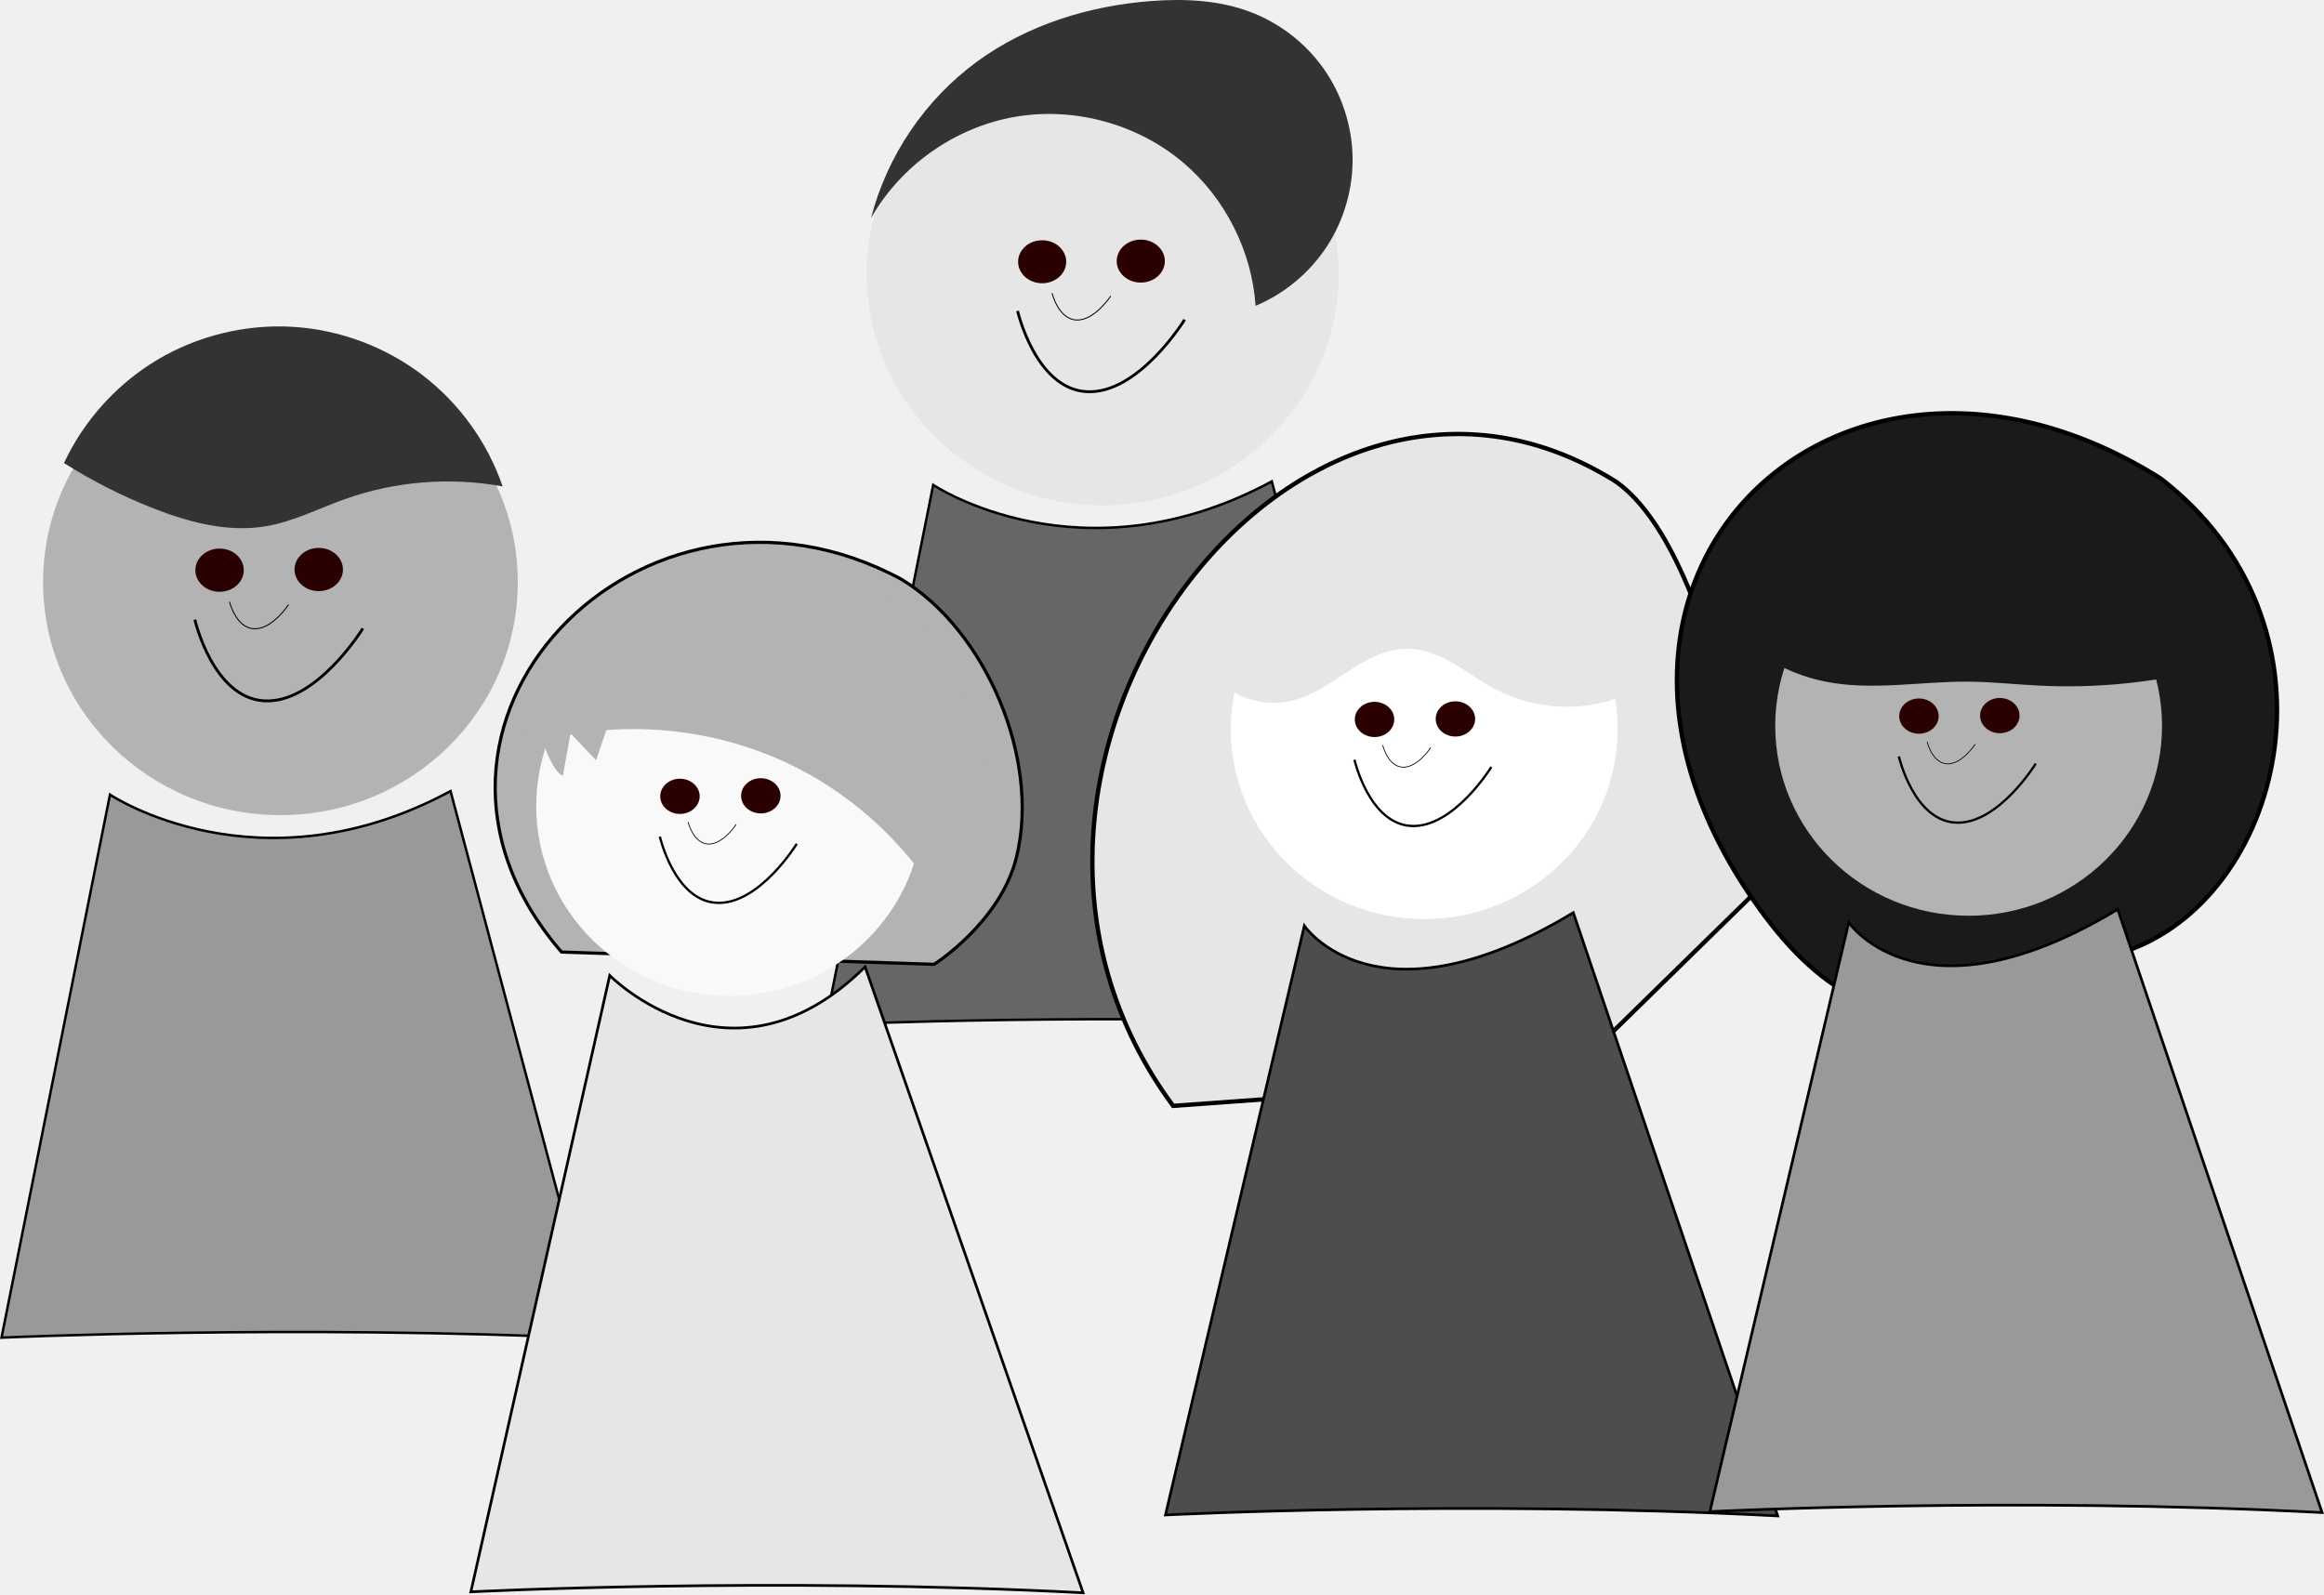
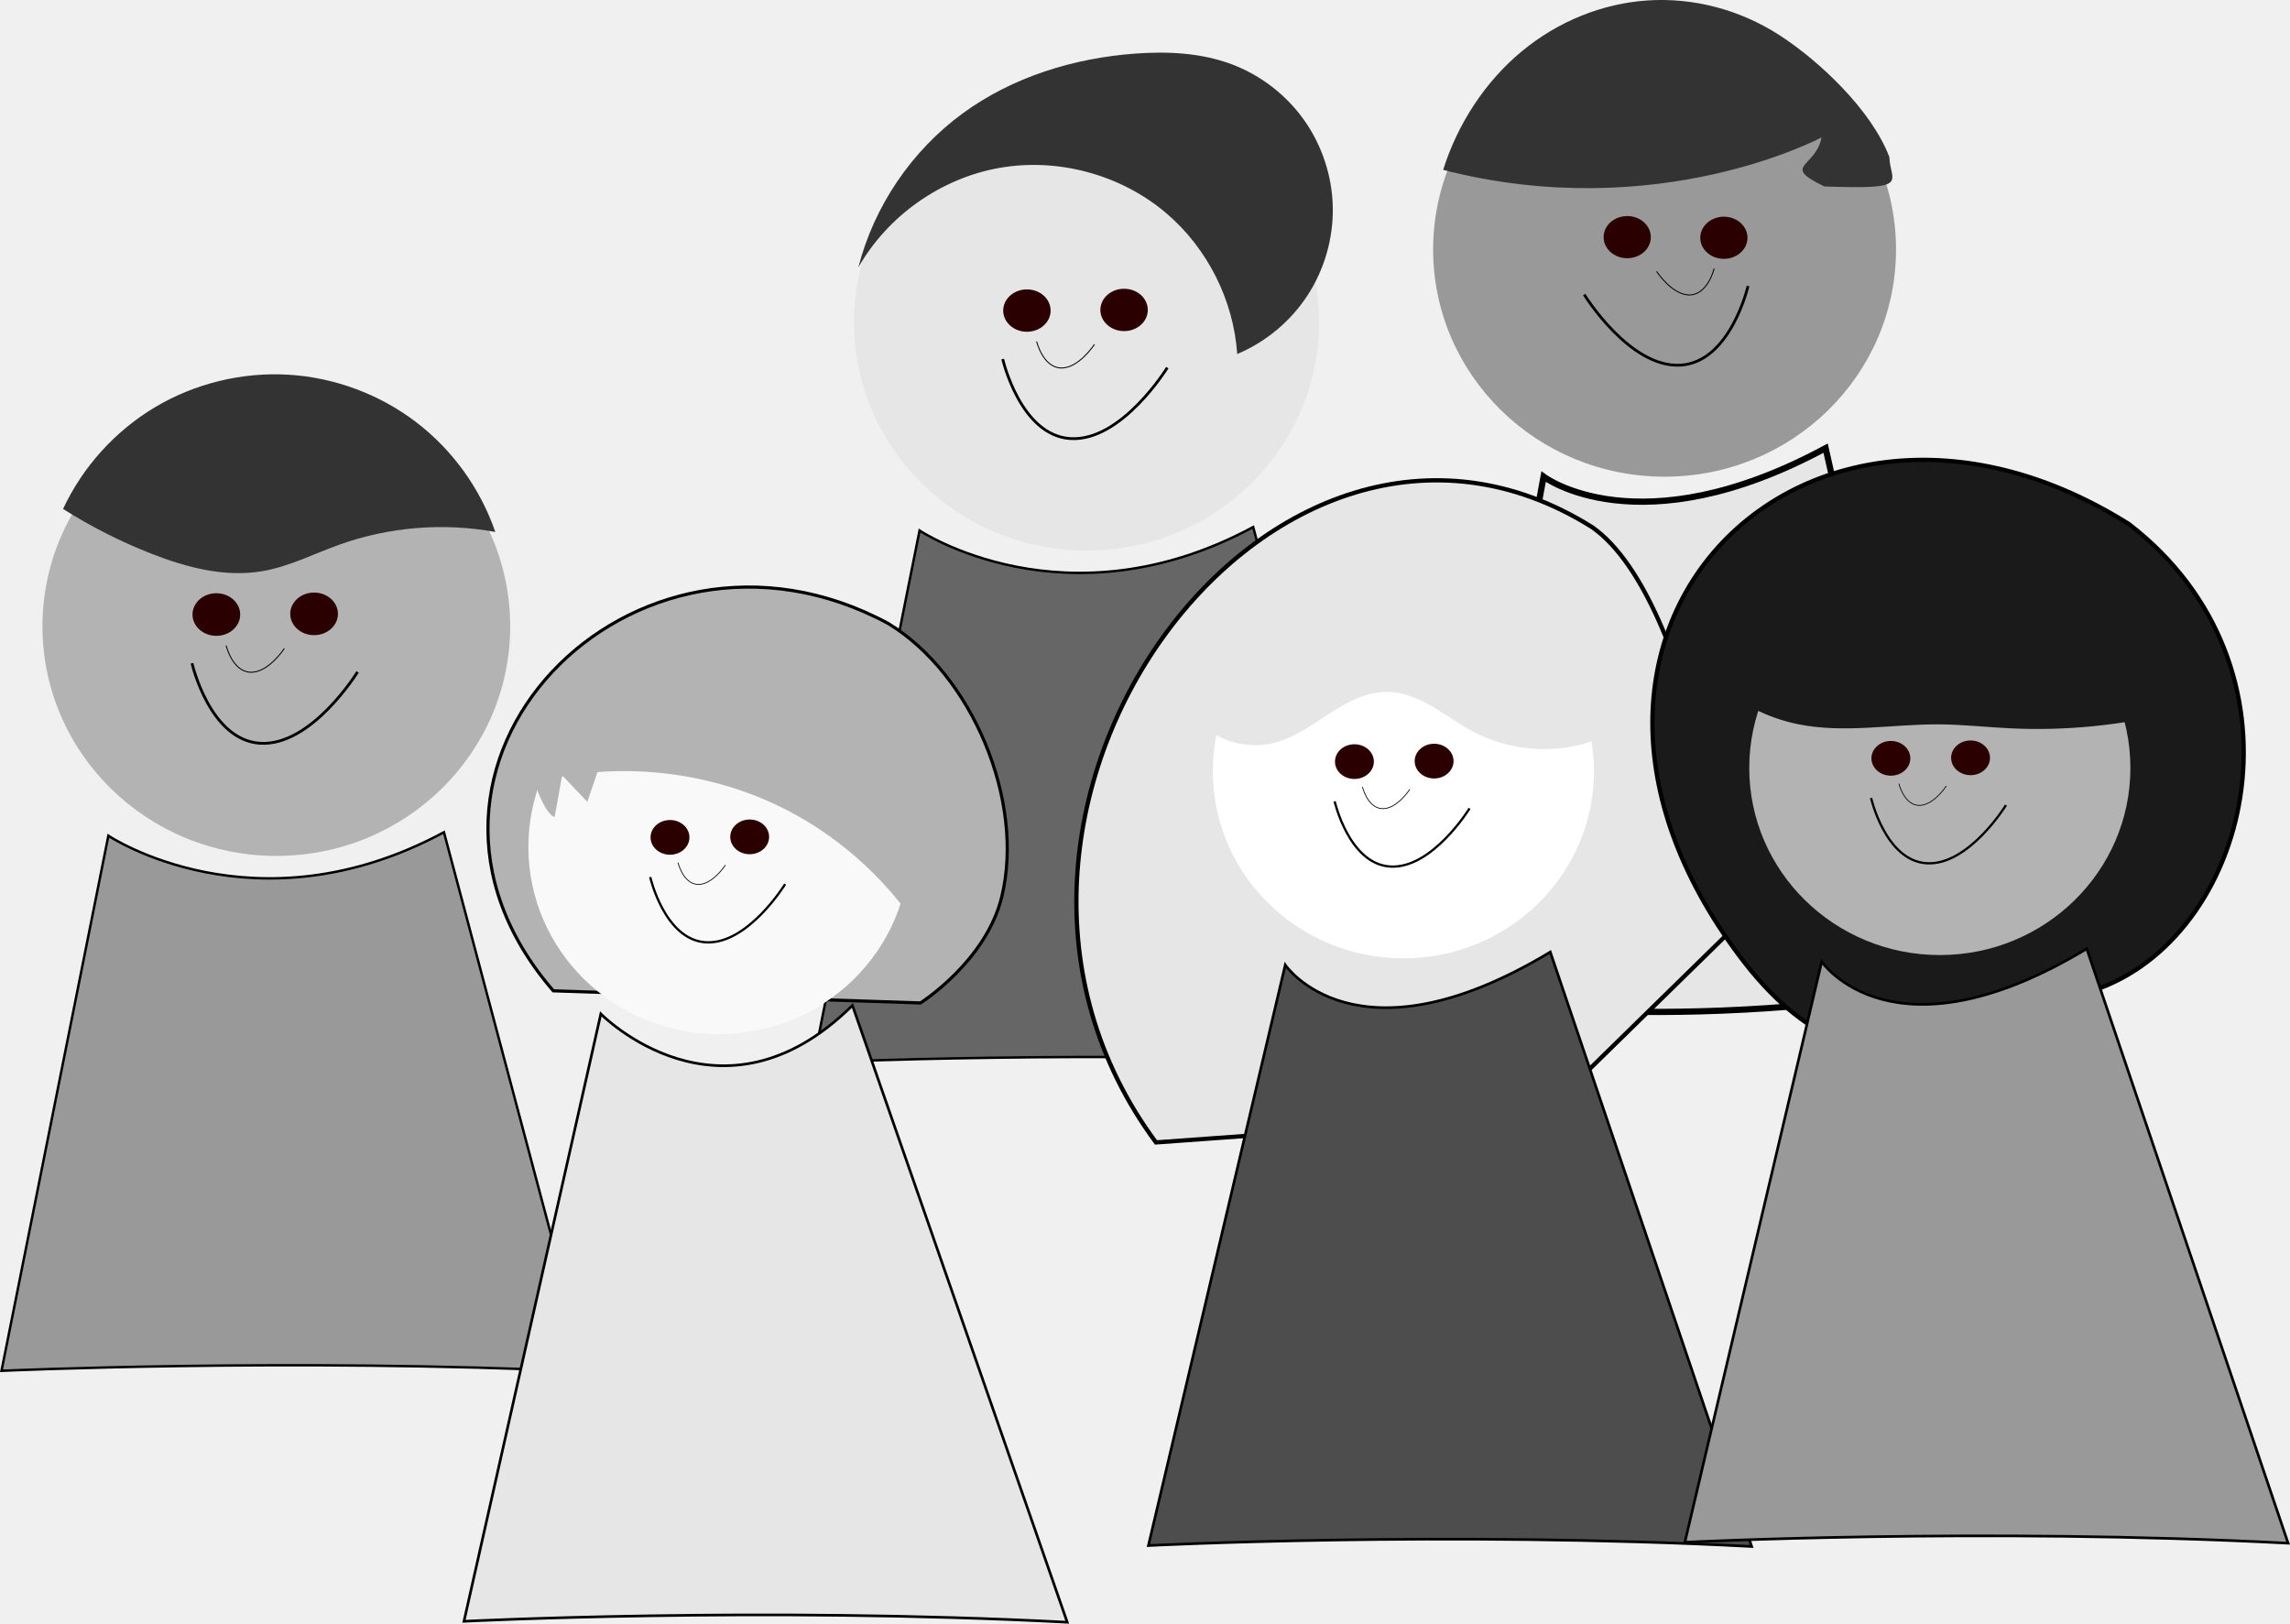
- <svg xmlns="http://www.w3.org/2000/svg" id="svg14184" height="186.398" width="271.692" version="1.1" viewBox="0 0 271.692 186.398">
-   <defs id="defs14753" />
-   <g id="layer1" transform="translate(249.4951,-33.89374)">
-     <g id="layer1-3" transform="matrix(1.4847,0,0,1.4847,-580.82,-861.9)">
-       <g id="g4390-7" transform="matrix(0.47991,0,0,0.47991,385.49,417.54)">
-         <ellipse id="path3340-7-0" rx="38.717" ry="38.012" cy="432.08" cx="-157.33" style="fill:#e6e6e6" />
-         <path id="path3348-0-1" d="m -202.83,555.34 c 0,0 47.511,-2.16 97.009,0.132 l -23.76,-89.299 c -31.257,16.841 -55.555,0.579 -55.555,0.579 z" style="fill:#666666;fill-rule:evenodd;stroke:#000000;stroke-width:0.403px" />
-         <path id="path4156-3-8" d="m -195.33,422.94 c 2.621,-10.197 8.869,-19.422 17.366,-25.641 8.28,-6.06 18.471,-9.205 28.704,-9.961 5.42,-0.401 10.991,-0.138 16.081,1.769 4.834,1.811 9.103,5.101 12.086,9.315 2.982,4.214 4.666,9.334 4.766,14.495 0.1,5.162 -1.383,10.343 -4.2,14.669 -2.817,4.326 -6.955,7.78 -11.715,9.776 -0.608,-8.971 -4.97,-17.628 -11.818,-23.454 -7.543,-6.417 -18.004,-9.259 -27.757,-7.541 -9.754,1.718 -18.613,7.963 -23.51,16.572 z" style="fill:#333333;fill-rule:evenodd" />
-         <ellipse id="path4185-1-1" rx="3.948" ry="3.526" cy="430.13" cx="-167.26" style="fill:#2b0000" />
-         <path id="path4250-6-0" d="m -171.29,438.2 c 0,0 2.917,12.719 11.267,13.243 8.544,0.537 16.14,-11.812 16.14,-11.812" style="fill:none;stroke:#000000;stroke-width:0.462px" />
-         <ellipse id="path4185-0-8-7" rx="3.948" ry="3.526" cy="430.02" cx="-151.08" style="fill:#2b0000" />
-         <path id="path4250-5-9-3" d="m -165.64,435.27 c 0,0 1.025,4.238 3.959,4.413 3.002,0.179 5.671,-3.936 5.671,-3.936" style="fill:none;stroke:#000000;stroke-width:0.158px" />
-       </g>
+ <svg xmlns="http://www.w3.org/2000/svg" id="svg14184" height="192.641" viewBox="0 0 271.692 192.639" width="271.69" version="1.1">
+   <defs id="defs4344" />
+   <g id="g38103" transform="matrix(1.477823,0,0,1.477823,-95.4875,-906.1)">
+     <ellipse style="fill:#999999" id="path3340-7-5" rx="18.581" ry="18.242" transform="scale(-1,1)" cy="633.16" cx="-198.25" />
+     <path style="fill:#e6e6e6;fill-rule:evenodd;stroke:#000000;stroke-width:0.5" id="path3348-0-7" d="m 180.85,693.11 c 0,0.02 16.366,3.277 40.121,-0.741 l -9.794,-43.258 c -15.001,8.082 -22.64,2.288 -22.64,2.288 z" />
+     <path style="fill:#333333;fill-rule:evenodd" id="path4156-3-5" d="m 211.08,628.1 c -3.556,-1.706 -0.666,-1.507 -0.23,-3.938 0,0 -13.126,7.048 -30.377,2.607 1.183,-3.756 3.409,-7.114 6.311,-9.518 2.902,-2.404 6.468,-3.846 10.108,-4.086 3.685,-0.243 7.431,0.747 10.603,2.803 3.172,2.055 7.363,5.994 8.798,9.762 0.073,2.052 1.815,2.626 -5.214,2.369 z" />
+     <ellipse style="fill:#2b0000" id="path4185-1-8" rx="1.895" ry="1.692" transform="scale(-1,1)" cy="632.22" cx="-203.01" />
+     <path style="fill:none;stroke:#000000;stroke-width:0.222px" id="path4250-6-7" d="m 204.95,636.09 c 0,0 -1.4,6.104 -5.407,6.355 -4.1,0.258 -7.746,-5.669 -7.746,-5.669" />
+     <ellipse style="fill:#2b0000" id="path4185-0-8-5" rx="1.895" ry="1.692" transform="scale(-1,1)" cy="632.17" cx="-195.25" />
+     <path style="fill:none;stroke:#000000;stroke-width:0.076px" id="path4250-5-9-2" d="m 202.23,634.69 c 0,0 -0.492,2.034 -1.9,2.118 -1.441,0.086 -2.722,-1.889 -2.722,-1.889" />
+   </g>
+   <g transform="matrix(1.4847,0,0,1.4847,-331.3249,-889.5504)" id="layer1-3">
+     <g transform="matrix(0.47991,0,0,0.47991,385.49,417.54)" id="g4390-7">
+       <ellipse style="fill:#e6e6e6" cx="-157.33" cy="432.08" ry="38.012" rx="38.717" id="path3340-7-0" />
+       <path style="fill:#666666;fill-rule:evenodd;stroke:#000000;stroke-width:0.403px" d="m -202.83,555.34 c 0,0 47.511,-2.16 97.009,0.132 l -23.76,-89.299 c -31.257,16.841 -55.555,0.579 -55.555,0.579 z" id="path3348-0-1" />
+       <path style="fill:#333333;fill-rule:evenodd" d="m -195.33,422.94 c 2.621,-10.197 8.869,-19.422 17.366,-25.641 8.28,-6.06 18.471,-9.205 28.704,-9.961 5.42,-0.401 10.991,-0.138 16.081,1.769 4.834,1.811 9.103,5.101 12.086,9.315 2.982,4.214 4.666,9.334 4.766,14.495 0.1,5.162 -1.383,10.343 -4.2,14.669 -2.817,4.326 -6.955,7.78 -11.715,9.776 -0.608,-8.971 -4.97,-17.628 -11.818,-23.454 -7.543,-6.417 -18.004,-9.259 -27.757,-7.541 -9.754,1.718 -18.613,7.963 -23.51,16.572 z" id="path4156-3-8" />
+       <ellipse style="fill:#2b0000" cx="-167.26" cy="430.13" ry="3.526" rx="3.948" id="path4185-1-1" />
+       <path style="fill:none;stroke:#000000;stroke-width:0.462px" d="m -171.29,438.2 c 0,0 2.917,12.719 11.267,13.243 8.544,0.537 16.14,-11.812 16.14,-11.812" id="path4250-6-0" />
+       <ellipse style="fill:#2b0000" cx="-151.08" cy="430.02" ry="3.526" rx="3.948" id="path4185-0-8-7" />
+       <path style="fill:none;stroke:#000000;stroke-width:0.158px" d="m -165.64,435.27 c 0,0 1.025,4.238 3.959,4.413 3.002,0.179 5.671,-3.936 5.671,-3.936" id="path4250-5-9-3" />
    </g>
-     <g id="layer1-7" transform="matrix(1.3308,0,0,1.3308,-690.27,-535.84)">
-       <g id="g4390" transform="matrix(0.53851,0,0,0.53851,440.57,246.58)">
-         <ellipse id="path3340-7" rx="38.717" ry="38.012" cy="432.08" cx="-157.33" style="fill:#b3b3b3" />
-         <path id="path3348-0" d="m -202.83,555.34 c 0,0 47.511,-2.16 97.009,0.132 l -23.76,-89.299 c -31.257,16.841 -55.555,0.579 -55.555,0.579 z" style="fill:#999999;fill-rule:evenodd;stroke:#000000;stroke-width:0.403px" />
-         <path id="path4156-3" d="m -192.64,412.65 c 4.625,2.927 9.529,5.412 14.625,7.408 5.845,2.29 12.183,3.952 18.37,2.892 4.424,-0.758 8.485,-2.857 12.709,-4.373 8.233,-2.956 17.251,-3.695 25.855,-2.117 -2.465,-7.188 -7.104,-13.614 -13.151,-18.215 -6.047,-4.601 -13.477,-7.36 -21.062,-7.819 -7.678,-0.465 -15.484,1.43 -22.094,5.364 -6.611,3.934 -11.999,9.89 -15.252,16.861 z" style="fill:#333333;fill-rule:evenodd" />
-         <ellipse id="path4185-1" rx="3.948" ry="3.526" cy="430.13" cx="-167.26" style="fill:#2b0000" />
-         <path id="path4250-6" d="m -171.29,438.2 c 0,0 2.917,12.719 11.267,13.243 8.544,0.537 16.14,-11.812 16.14,-11.812" style="fill:none;stroke:#000000;stroke-width:0.462px" />
-         <ellipse id="path4185-0-8" rx="3.948" ry="3.526" cy="430.02" cx="-151.08" style="fill:#2b0000" />
-         <path id="path4250-5-9" d="m -165.64,435.27 c 0,0 1.025,4.238 3.959,4.413 3.002,0.179 5.671,-3.936 5.671,-3.936" style="fill:none;stroke:#000000;stroke-width:0.158px" />
-       </g>
+   </g>
+   <g transform="matrix(1.3308,0,0,1.3308,-440.7749,-563.4904)" id="layer1-7">
+     <g transform="matrix(0.53851,0,0,0.53851,440.57,246.58)" id="g4390">
+       <ellipse style="fill:#b3b3b3" cx="-157.33" cy="432.08" ry="38.012" rx="38.717" id="path3340-7" />
+       <path style="fill:#999999;fill-rule:evenodd;stroke:#000000;stroke-width:0.403px" d="m -202.83,555.34 c 0,0 47.511,-2.16 97.009,0.132 l -23.76,-89.299 c -31.257,16.841 -55.555,0.579 -55.555,0.579 z" id="path3348-0" />
+       <path style="fill:#333333;fill-rule:evenodd" d="m -192.64,412.65 c 4.625,2.927 9.529,5.412 14.625,7.408 5.845,2.29 12.183,3.952 18.37,2.892 4.424,-0.758 8.485,-2.857 12.709,-4.373 8.233,-2.956 17.251,-3.695 25.855,-2.117 -2.465,-7.188 -7.104,-13.614 -13.151,-18.215 -6.047,-4.601 -13.477,-7.36 -21.062,-7.819 -7.678,-0.465 -15.484,1.43 -22.094,5.364 -6.611,3.934 -11.999,9.89 -15.252,16.861 z" id="path4156-3" />
+       <ellipse style="fill:#2b0000" cx="-167.26" cy="430.13" ry="3.526" rx="3.948" id="path4185-1" />
+       <path style="fill:none;stroke:#000000;stroke-width:0.462px" d="m -171.29,438.2 c 0,0 2.917,12.719 11.267,13.243 8.544,0.537 16.14,-11.812 16.14,-11.812" id="path4250-6" />
+       <ellipse style="fill:#2b0000" cx="-151.08" cy="430.02" ry="3.526" rx="3.948" id="path4185-0-8" />
+       <path style="fill:none;stroke:#000000;stroke-width:0.158px" d="m -165.64,435.27 c 0,0 1.025,4.238 3.959,4.413 3.002,0.179 5.671,-3.936 5.671,-3.936" id="path4250-5-9" />
    </g>
-     <g id="g4380" transform="matrix(0.73802,0,0,0.73802,75.35,-181.61)">
-       <path id="path3350" d="m -351.21,442.83 c -31.082,-35.991 12.765,-81.19 53.838,-59.057 13.481,8.184 22.012,28.556 18.248,43.973 -2.536,10.386 -13.067,17.032 -13.067,17.032 z" style="fill:#b3b3b3;fill-rule:evenodd;stroke:#000000;stroke-width:0.506px" />
-       <ellipse id="path3340" rx="30.636" ry="30.078" cy="419.71" cx="-324.58" style="fill:#f9f9f9" />
-       <path id="path3348" d="m -365.57,544.19 c 0,0 47.496,-2.416 96.98,0.148 l -34.53,-99.161 c -21.188,20.992 -40.45,1.366 -40.45,1.366 z" style="fill:#e6e6e6;fill-rule:evenodd;stroke:#000000;stroke-width:0.426px" />
-       <ellipse id="path4185" rx="3.124" ry="2.79" cy="418.16" cx="-332.45" style="fill:#2b0000" />
-       <path id="path4250" d="m -335.63,424.55 c 0,0 2.308,10.064 8.916,10.479 6.76,0.425 12.771,-9.346 12.771,-9.346" style="fill:none;stroke:#000000;stroke-width:0.366px" />
-       <ellipse id="path4185-0" rx="3.124" ry="2.79" cy="418.08" cx="-319.64" style="fill:#2b0000" />
-       <path id="path4250-5" d="m -331.16,422.23 c 0,0 0.811,3.353 3.133,3.492 2.376,0.141 4.487,-3.114 4.487,-3.114" style="fill:none;stroke:#000000;stroke-width:0.125px" />
-       <g id="g13331" style="fill:#b3b3b3;fill-rule:evenodd">
-         <path id="path4156" d="m -357.1,410.2 c 14.706,-4.76 31.355,-3.148 44.875,4.344 9.194,5.095 16.919,12.808 22.03,21.993 5.1,-7.849 7.03,-17.696 5.27,-26.889 -1.76,-9.193 -7.189,-17.631 -14.828,-23.042 -5.023,-3.558 -10.955,-5.823 -17.071,-6.517 -6.117,-0.694 -12.405,0.183 -18.098,2.525 -5.693,2.342 -10.778,6.144 -14.635,10.941 -3.857,4.798 -6.478,10.581 -7.543,16.644 z" />
-         <path id="path13324" d="m -354.64,408.03 c 2.023,6.706 3.641,6.859 3.641,6.859 l 1.214,-6.706 4.045,4.268 2.023,-5.944 z" />
-       </g>
+   </g>
+   <g transform="matrix(0.73802,0,0,0.73802,324.8451,-209.2604)" id="g4380">
+     <path style="fill:#b3b3b3;fill-rule:evenodd;stroke:#000000;stroke-width:0.506px" d="m -351.21,442.83 c -31.082,-35.991 12.765,-81.19 53.838,-59.057 13.481,8.184 22.012,28.556 18.248,43.973 -2.536,10.386 -13.067,17.032 -13.067,17.032 z" id="path3350" />
+     <ellipse style="fill:#f9f9f9" cx="-324.58" cy="419.71" ry="30.078" rx="30.636" id="path3340" />
+     <path style="fill:#e6e6e6;fill-rule:evenodd;stroke:#000000;stroke-width:0.426px" d="m -365.57,544.19 c 0,0 47.496,-2.416 96.98,0.148 l -34.53,-99.161 c -21.188,20.992 -40.45,1.366 -40.45,1.366 z" id="path3348" />
+     <ellipse style="fill:#2b0000" cx="-332.45" cy="418.16" ry="2.79" rx="3.124" id="path4185" />
+     <path style="fill:none;stroke:#000000;stroke-width:0.366px" d="m -335.63,424.55 c 0,0 2.308,10.064 8.916,10.479 6.76,0.425 12.771,-9.346 12.771,-9.346" id="path4250" />
+     <ellipse style="fill:#2b0000" cx="-319.64" cy="418.08" ry="2.79" rx="3.124" id="path4185-0" />
+     <path style="fill:none;stroke:#000000;stroke-width:0.125px" d="m -331.16,422.23 c 0,0 0.811,3.353 3.133,3.492 2.376,0.141 4.487,-3.114 4.487,-3.114" id="path4250-5" />
+     <g style="fill:#b3b3b3;fill-rule:evenodd" id="g13331">
+       <path d="m -357.1,410.2 c 14.706,-4.76 31.355,-3.148 44.875,4.344 9.194,5.095 16.919,12.808 22.03,21.993 5.1,-7.849 7.03,-17.696 5.27,-26.889 -1.76,-9.193 -7.189,-17.631 -14.828,-23.042 -5.023,-3.558 -10.955,-5.823 -17.071,-6.517 -6.117,-0.694 -12.405,0.183 -18.098,2.525 -5.693,2.342 -10.778,6.144 -14.635,10.941 -3.857,4.798 -6.478,10.581 -7.543,16.644 z" id="path4156" />
+       <path d="m -354.64,408.03 c 2.023,6.706 3.641,6.859 3.641,6.859 l 1.214,-6.706 4.045,4.268 2.023,-5.944 z" id="path13324" />
    </g>
-     <g id="layer1-0" transform="matrix(1.4847,0,0,1.4847,-188.34,-578.05)">
-       <g id="g4380-8" transform="matrix(0.49709,0,0,0.49709,232.3,260.96)">
-         <path id="path3350-67" d="m -364.35,479.38 c -38.947,-52.583 18.695,-131.22 70.162,-98.879 16.892,11.957 22.865,64.245 22.865,64.245 l -30.778,30.132 z" style="fill:#e6e6e6;fill-rule:evenodd;stroke:#000000;stroke-width:0.685px" />
-         <ellipse id="path3340-2" rx="30.636" ry="30.078" cy="419.71" cx="-324.58" style="fill:#ffffff" />
-         <path id="path3348-4" d="m -365.57,544.19 c 0,0 47.496,-2.416 96.98,0.148 l -32.374,-95.568 c -31.247,18.837 -42.606,2.084 -42.606,2.084 z" style="fill:#4d4d4d;fill-rule:evenodd;stroke:#000000;stroke-width:0.426px" />
-         <path id="path4156-1" d="m -360.7,405.89 c 0.774,3.194 2.853,6.052 5.654,7.773 2.801,1.72 6.29,2.283 9.489,1.529 3.308,-0.779 6.138,-2.842 8.989,-4.692 1.426,-0.925 2.886,-1.81 4.452,-2.471 1.566,-0.66 3.247,-1.092 4.947,-1.076 2.565,0.025 5.018,1.062 7.238,2.347 2.22,1.285 4.284,2.833 6.552,4.031 4.2,2.218 9.058,3.17 13.785,2.701 4.726,-0.469 9.303,-2.358 12.985,-5.359 -1.18,-8.627 -5.442,-16.8 -11.841,-22.705 -6.399,-5.905 -14.887,-9.499 -23.581,-9.983 -8.583,-0.478 -17.304,2.074 -24.275,7.104 -6.971,5.03 -12.141,12.503 -14.392,20.8 z" style="fill:#e6e6e6;fill-rule:evenodd" />
-         <ellipse id="path4185-3" rx="3.124" ry="2.79" cy="418.16" cx="-332.45" style="fill:#2b0000" />
-         <path id="path4250-4" d="m -335.63,424.55 c 0,0 2.308,10.064 8.916,10.479 6.76,0.425 12.771,-9.346 12.771,-9.346" style="fill:none;stroke:#000000;stroke-width:0.366px" />
-         <ellipse id="path4185-0-4" rx="3.124" ry="2.79" cy="418.08" cx="-319.64" style="fill:#2b0000" />
-         <path id="path4250-5-4" d="m -331.16,422.23 c 0,0 0.811,3.353 3.133,3.492 2.376,0.141 4.487,-3.114 4.487,-3.114" style="fill:none;stroke:#000000;stroke-width:0.125px" />
-       </g>
+   </g>
+   <g transform="matrix(1.4847,0,0,1.4847,61.15513,-605.7004)" id="layer1-0">
+     <g transform="matrix(0.49709,0,0,0.49709,232.3,260.96)" id="g4380-8">
+       <path style="fill:#e6e6e6;fill-rule:evenodd;stroke:#000000;stroke-width:0.685px" d="m -364.35,479.38 c -38.947,-52.583 18.695,-131.22 70.162,-98.879 16.892,11.957 22.865,64.245 22.865,64.245 l -30.778,30.132 z" id="path3350-67" />
+       <ellipse style="fill:#ffffff" cx="-324.58" cy="419.71" ry="30.078" rx="30.636" id="path3340-2" />
+       <path style="fill:#4d4d4d;fill-rule:evenodd;stroke:#000000;stroke-width:0.426px" d="m -365.57,544.19 c 0,0 47.496,-2.416 96.98,0.148 l -32.374,-95.568 c -31.247,18.837 -42.606,2.084 -42.606,2.084 z" id="path3348-4" />
+       <path style="fill:#e6e6e6;fill-rule:evenodd" d="m -360.7,405.89 c 0.774,3.194 2.853,6.052 5.654,7.773 2.801,1.72 6.29,2.283 9.489,1.529 3.308,-0.779 6.138,-2.842 8.989,-4.692 1.426,-0.925 2.886,-1.81 4.452,-2.471 1.566,-0.66 3.247,-1.092 4.947,-1.076 2.565,0.025 5.018,1.062 7.238,2.347 2.22,1.285 4.284,2.833 6.552,4.031 4.2,2.218 9.058,3.17 13.785,2.701 4.726,-0.469 9.303,-2.358 12.985,-5.359 -1.18,-8.627 -5.442,-16.8 -11.841,-22.705 -6.399,-5.905 -14.887,-9.499 -23.581,-9.983 -8.583,-0.478 -17.304,2.074 -24.275,7.104 -6.971,5.03 -12.141,12.503 -14.392,20.8 z" id="path4156-1" />
+       <ellipse style="fill:#2b0000" cx="-332.45" cy="418.16" ry="2.79" rx="3.124" id="path4185-3" />
+       <path style="fill:none;stroke:#000000;stroke-width:0.366px" d="m -335.63,424.55 c 0,0 2.308,10.064 8.916,10.479 6.76,0.425 12.771,-9.346 12.771,-9.346" id="path4250-4" />
+       <ellipse style="fill:#2b0000" cx="-319.64" cy="418.08" ry="2.79" rx="3.124" id="path4185-0-4" />
+       <path style="fill:none;stroke:#000000;stroke-width:0.125px" d="m -331.16,422.23 c 0,0 0.811,3.353 3.133,3.492 2.376,0.141 4.487,-3.114 4.487,-3.114" id="path4250-5-4" />
    </g>
-     <g id="layer1-5" transform="matrix(1.4847,0,0,1.4847,-572.51,-643.96)">
-       <g id="g4380-6" transform="matrix(0.49709,0,0,0.49709,533.92,305.09)">
-         <path id="path3350-6" d="m -356.8,449.92 c -39.188,-52.404 11.152,-101.76 62.618,-69.422 29.761,22.885 20.086,65.278 -4.68,74.619 -16.252,6.129 -37.019,22.777 -57.938,-5.197 z" style="fill:#1a1a1a;fill-rule:evenodd;stroke:#000000;stroke-width:0.685px" />
-         <ellipse id="path3340-3" rx="30.636" ry="30.078" cy="419.71" cx="-324.58" style="fill:#b3b3b3" />
-         <path id="path3348-2" d="m -365.57,544.19 c 0,0 47.496,-2.416 96.98,0.148 l -32.374,-95.568 c -31.247,18.837 -42.606,2.084 -42.606,2.084 z" style="fill:#999999;fill-rule:evenodd;stroke:#000000;stroke-width:0.426px" />
-         <path id="path4156-7" d="m -360.7,405.89 c 3.73,3.407 8.396,5.779 13.346,6.787 7.433,1.513 15.112,-0.027 22.698,0.024 3.765,0.025 7.515,0.445 11.276,0.63 8.989,0.444 18.043,-0.455 26.769,-2.658 -1.18,-8.627 -5.442,-16.8 -11.841,-22.705 -6.399,-5.905 -14.887,-9.499 -23.581,-9.983 -8.583,-0.478 -17.305,2.074 -24.275,7.104 -6.971,5.03 -12.141,12.503 -14.392,20.8 z" style="fill:#1a1a1a;fill-rule:evenodd" />
-         <ellipse id="path4185-15" rx="3.124" ry="2.79" cy="418.16" cx="-332.45" style="fill:#2b0000" />
-         <path id="path4250-2" d="m -335.63,424.55 c 0,0 2.308,10.064 8.916,10.479 6.76,0.425 12.771,-9.346 12.771,-9.346" style="fill:none;stroke:#000000;stroke-width:0.366px" />
-         <ellipse id="path4185-0-1" rx="3.124" ry="2.79" cy="418.08" cx="-319.64" style="fill:#2b0000" />
-         <path id="path4250-5-2" d="m -331.16,422.23 c 0,0 0.811,3.353 3.133,3.492 2.376,0.141 4.487,-3.114 4.487,-3.114" style="fill:none;stroke:#000000;stroke-width:0.125px" />
-       </g>
+   </g>
+   <g transform="matrix(1.4847,0,0,1.4847,-323.0149,-671.6104)" id="layer1-5">
+     <g transform="matrix(0.49709,0,0,0.49709,533.92,305.09)" id="g4380-6">
+       <path style="fill:#1a1a1a;fill-rule:evenodd;stroke:#000000;stroke-width:0.685px" d="m -356.8,449.92 c -39.188,-52.404 11.152,-101.76 62.618,-69.422 29.761,22.885 20.086,65.278 -4.68,74.619 -16.252,6.129 -37.019,22.777 -57.938,-5.197 z" id="path3350-6" />
+       <ellipse style="fill:#b3b3b3" cx="-324.58" cy="419.71" ry="30.078" rx="30.636" id="path3340-3" />
+       <path style="fill:#999999;fill-rule:evenodd;stroke:#000000;stroke-width:0.426px" d="m -365.57,544.19 c 0,0 47.496,-2.416 96.98,0.148 l -32.374,-95.568 c -31.247,18.837 -42.606,2.084 -42.606,2.084 z" id="path3348-2" />
+       <path style="fill:#1a1a1a;fill-rule:evenodd" d="m -360.7,405.89 c 3.73,3.407 8.396,5.779 13.346,6.787 7.433,1.513 15.112,-0.027 22.698,0.024 3.765,0.025 7.515,0.445 11.276,0.63 8.989,0.444 18.043,-0.455 26.769,-2.658 -1.18,-8.627 -5.442,-16.8 -11.841,-22.705 -6.399,-5.905 -14.887,-9.499 -23.581,-9.983 -8.583,-0.478 -17.305,2.074 -24.275,7.104 -6.971,5.03 -12.141,12.503 -14.392,20.8 z" id="path4156-7" />
+       <ellipse style="fill:#2b0000" cx="-332.45" cy="418.16" ry="2.79" rx="3.124" id="path4185-15" />
+       <path style="fill:none;stroke:#000000;stroke-width:0.366px" d="m -335.63,424.55 c 0,0 2.308,10.064 8.916,10.479 6.76,0.425 12.771,-9.346 12.771,-9.346" id="path4250-2" />
+       <ellipse style="fill:#2b0000" cx="-319.64" cy="418.08" ry="2.79" rx="3.124" id="path4185-0-1" />
+       <path style="fill:none;stroke:#000000;stroke-width:0.125px" d="m -331.16,422.23 c 0,0 0.811,3.353 3.133,3.492 2.376,0.141 4.487,-3.114 4.487,-3.114" id="path4250-5-2" />
    </g>
  </g>
</svg>
